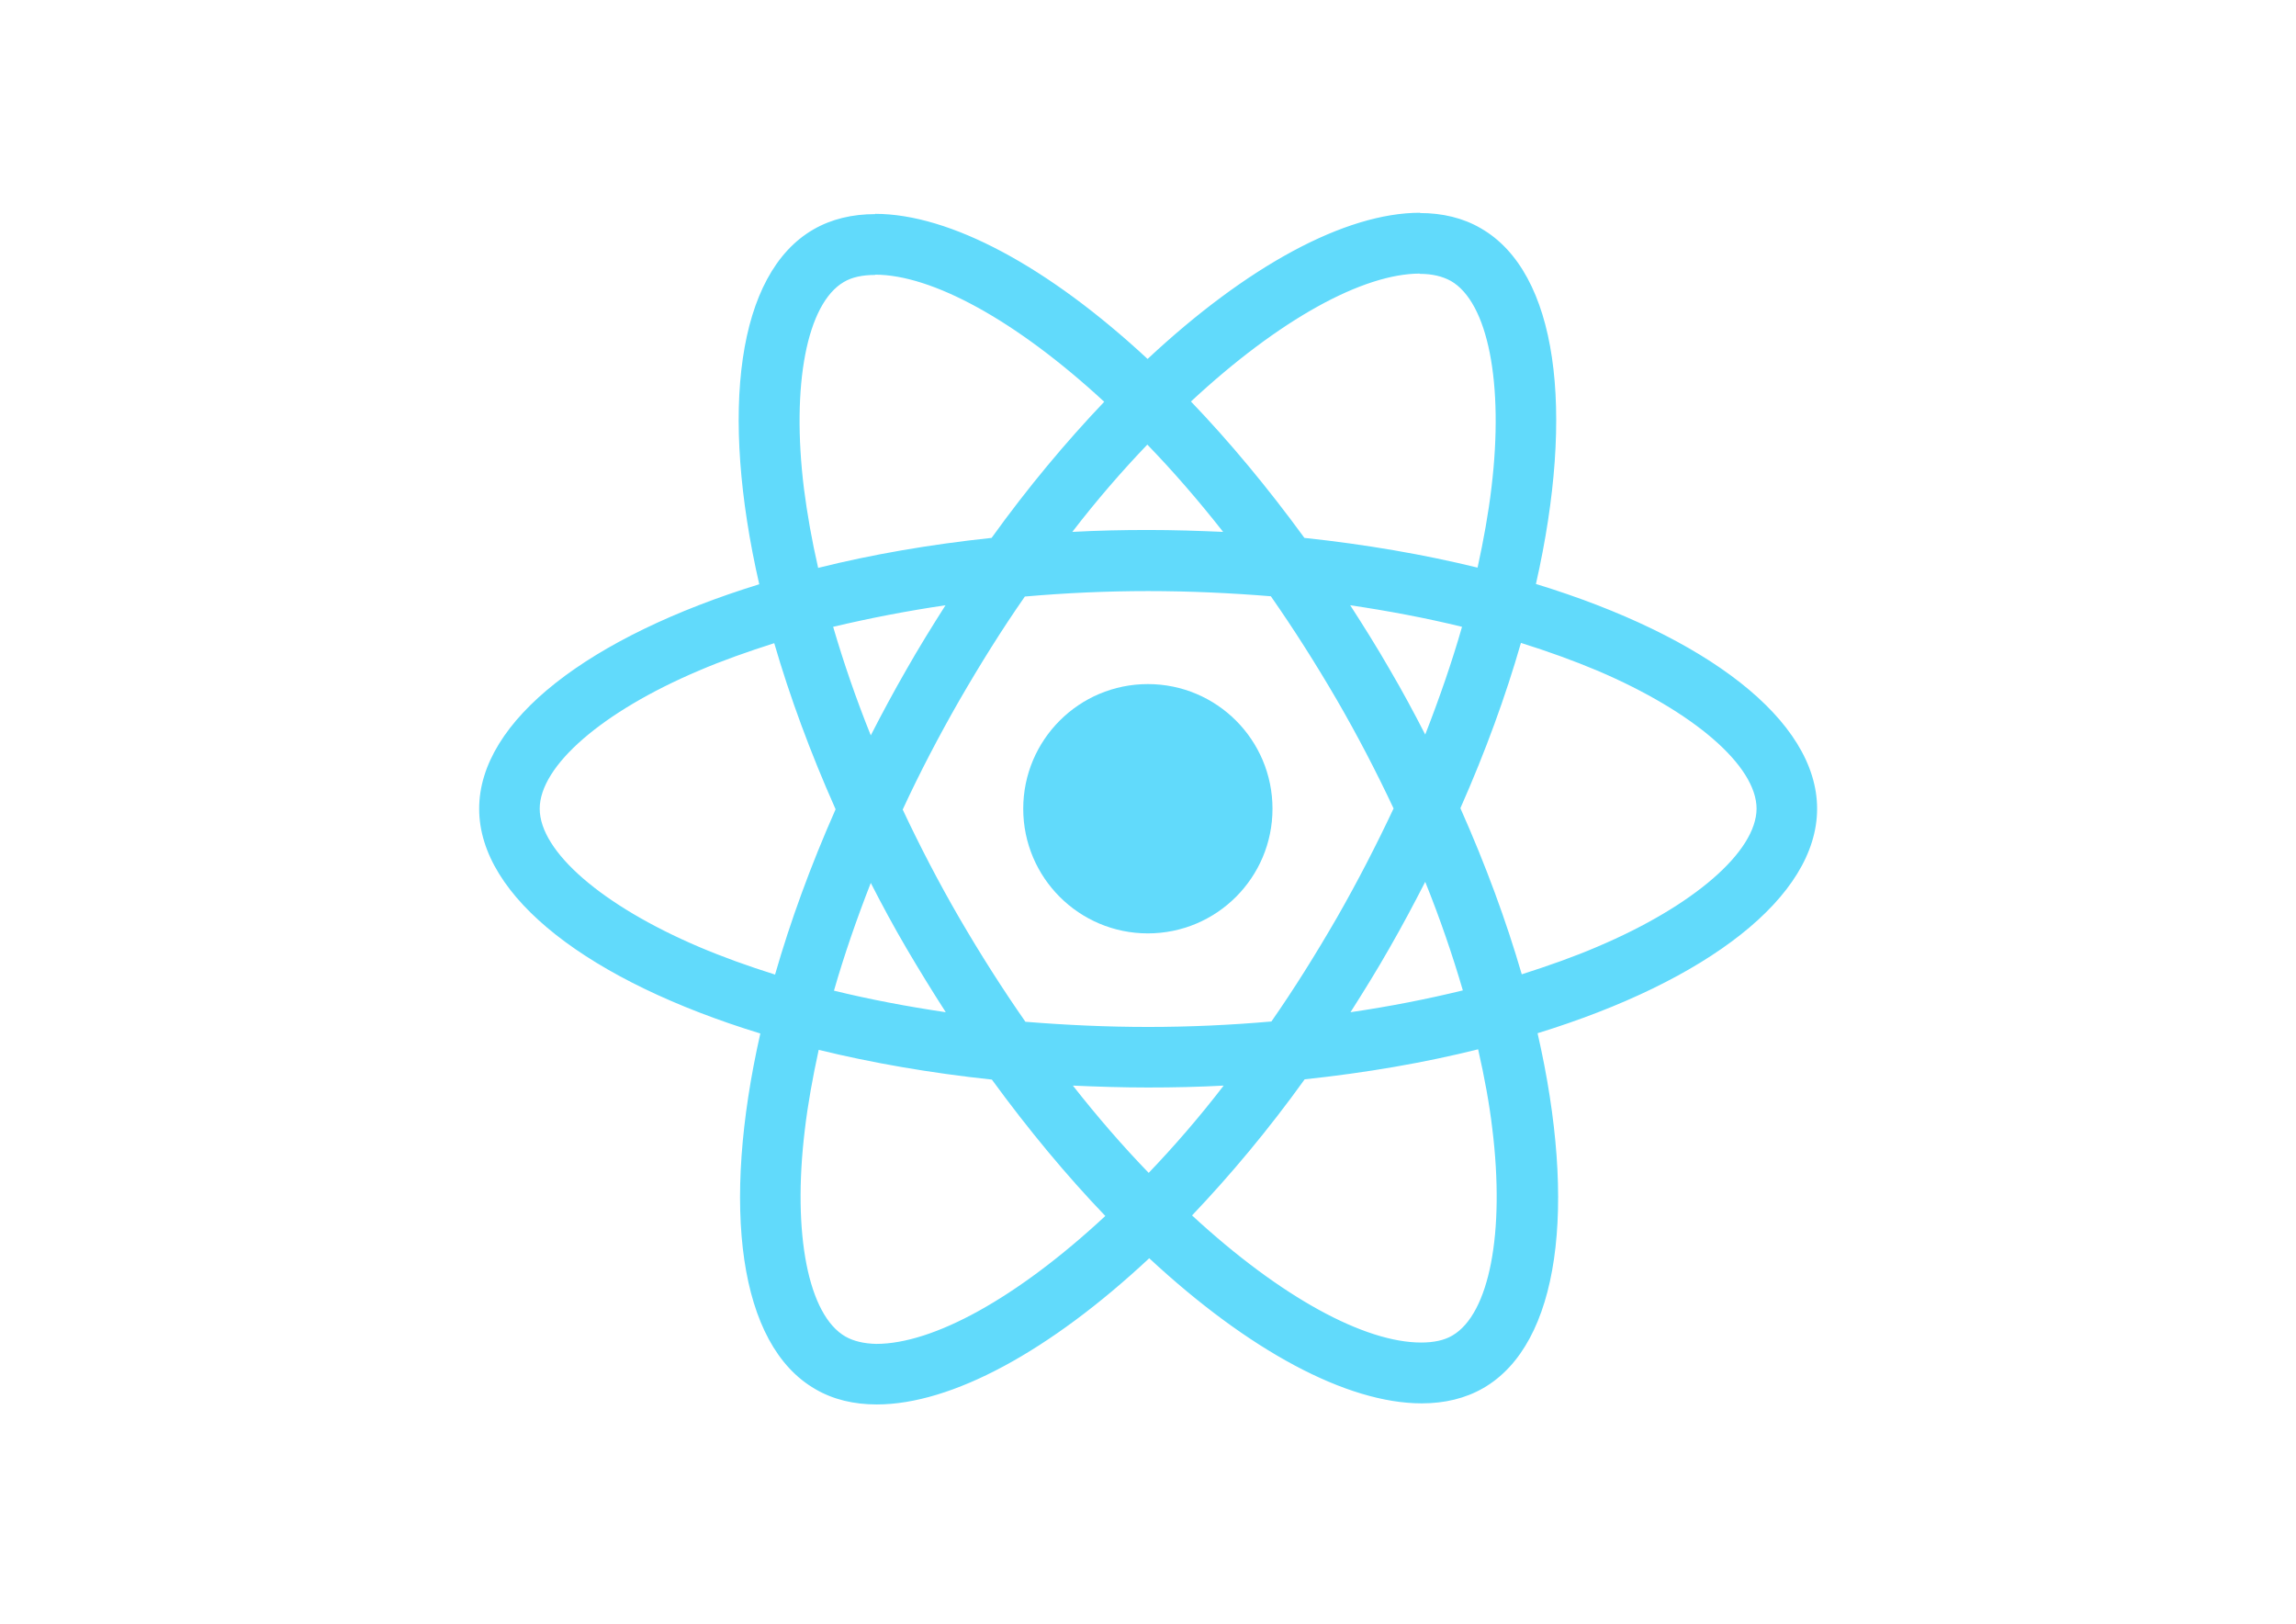
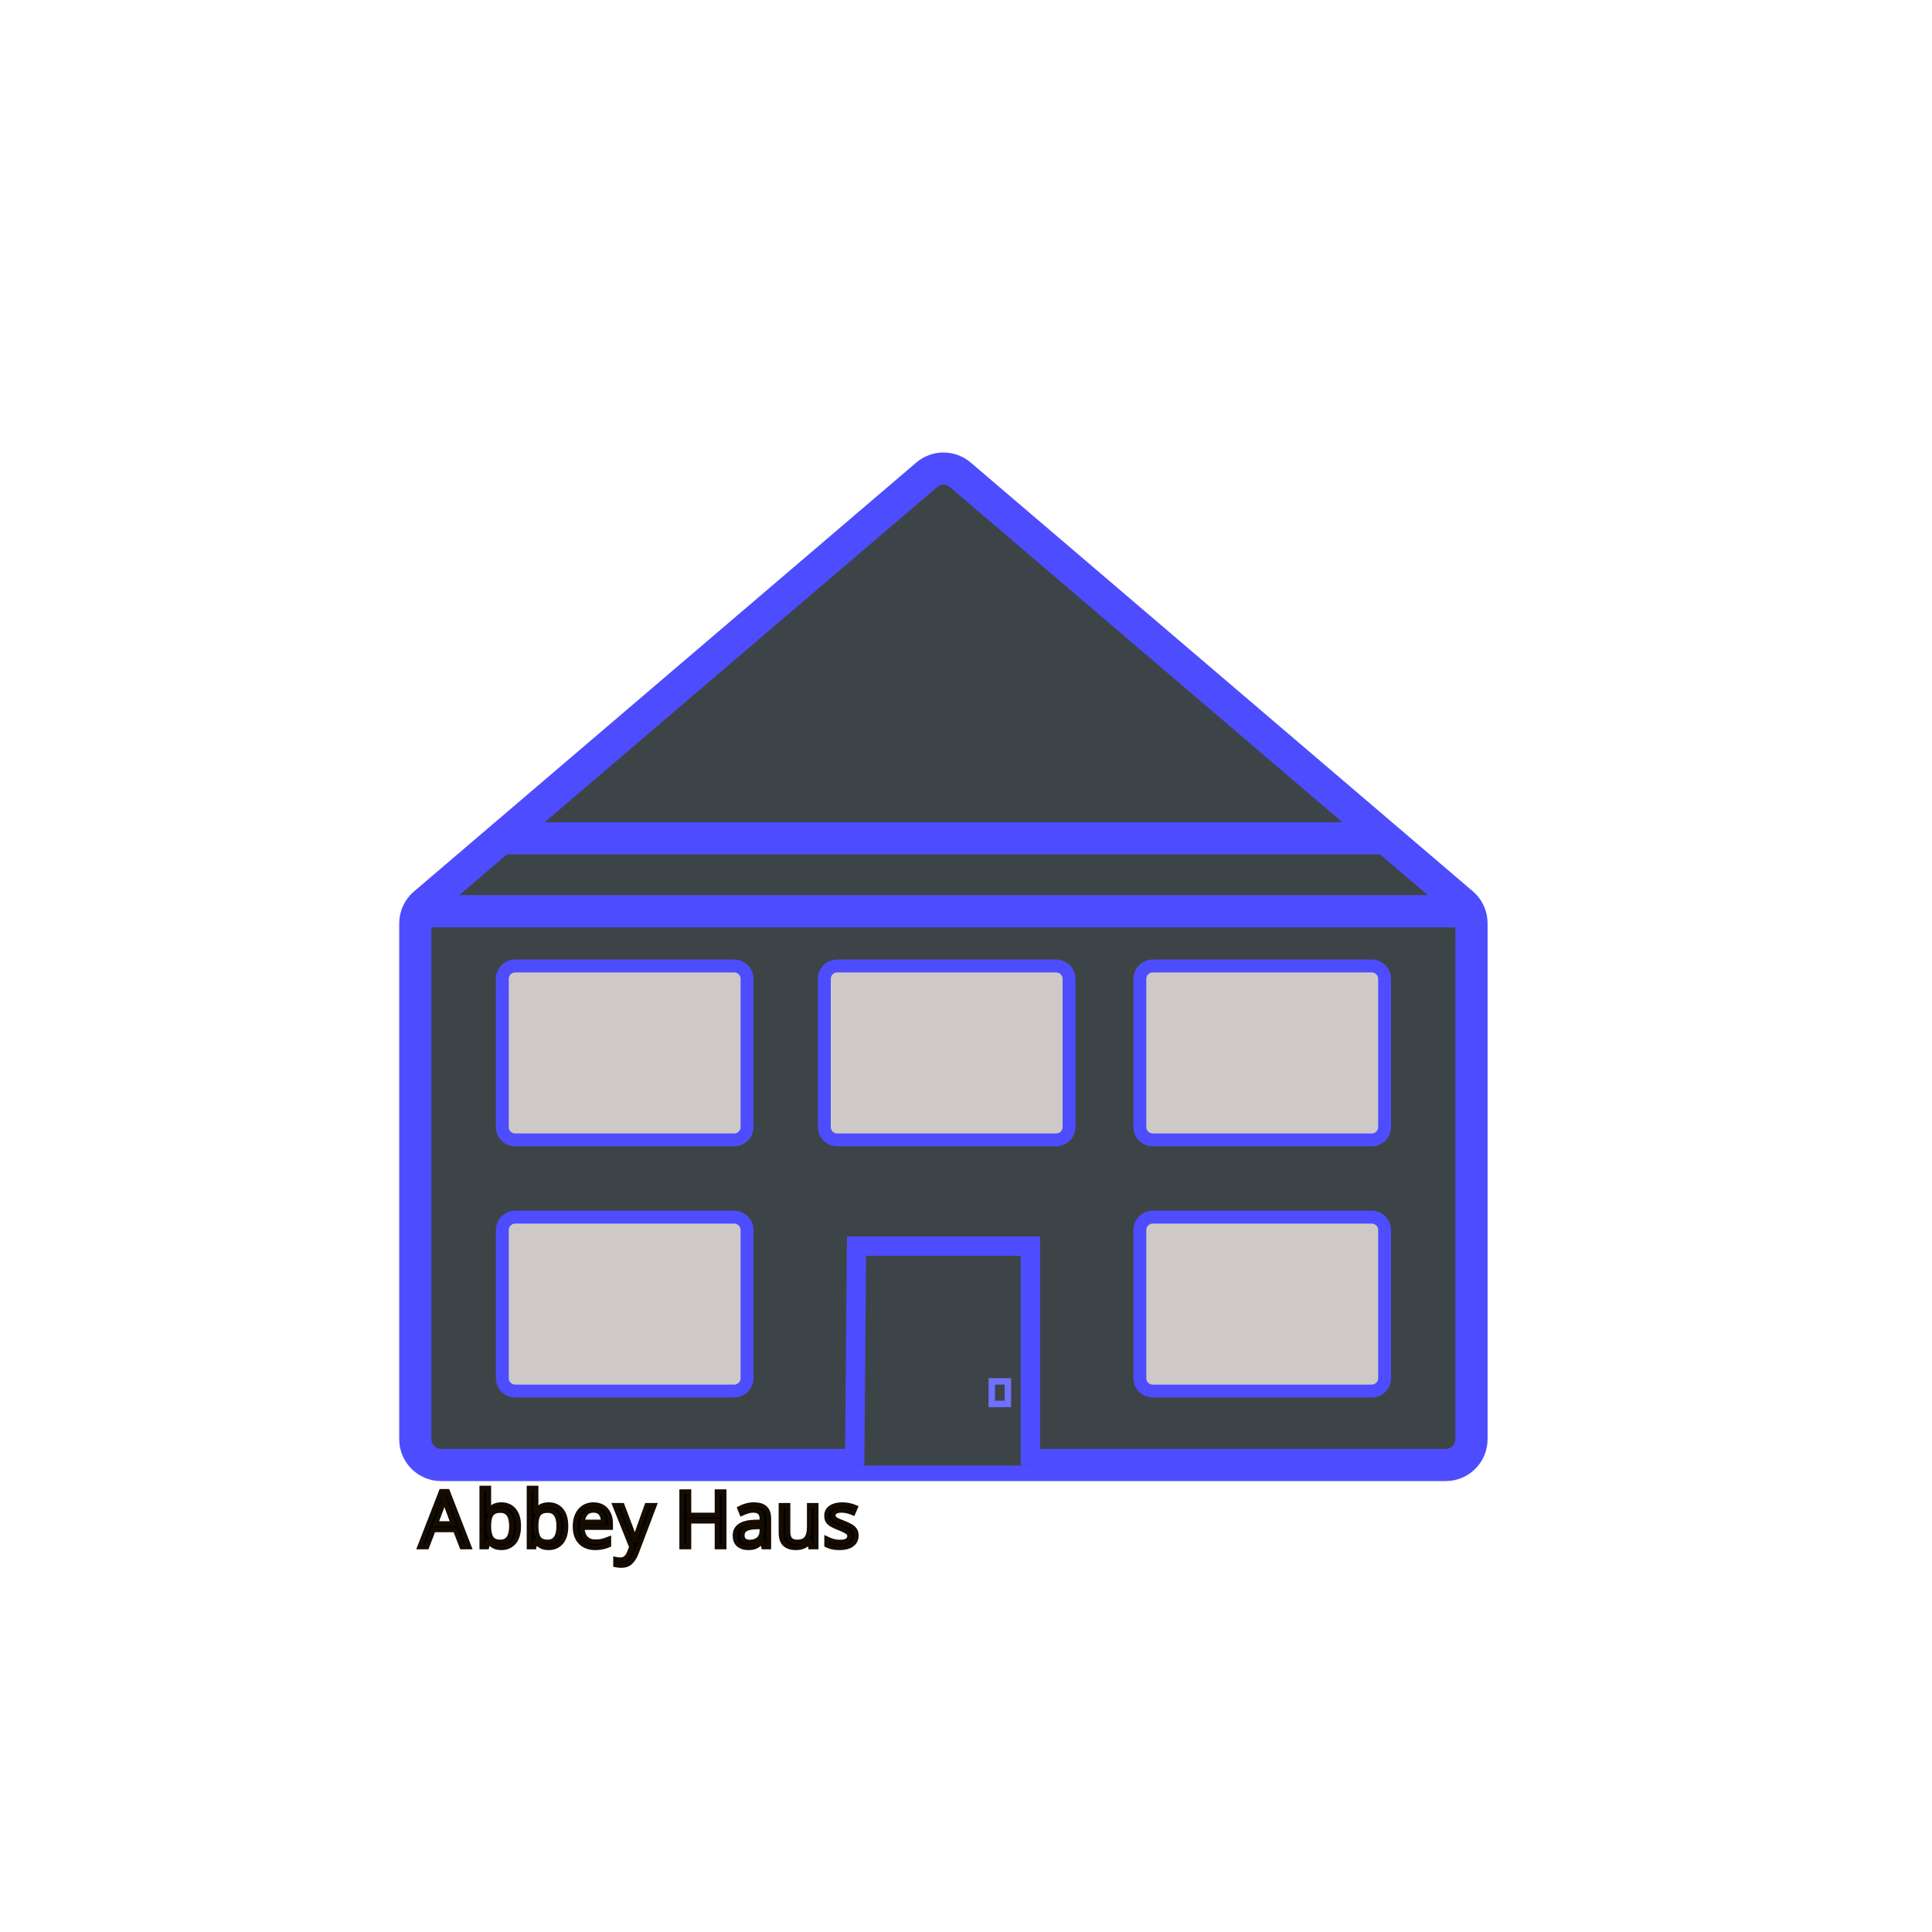
- <svg xmlns="http://www.w3.org/2000/svg" viewBox="0 0 841.9 595.3">
-   <g fill="#61DAFB">
-     <path d="M666.3 296.5c0-32.5-40.7-63.3-103.1-82.4 14.4-63.6 8-114.2-20.2-130.4-6.5-3.8-14.1-5.6-22.4-5.6v22.3c4.6 0 8.3.9 11.4 2.6 13.6 7.8 19.5 37.5 14.9 75.7-1.1 9.4-2.9 19.3-5.1 29.4-19.6-4.8-41-8.5-63.5-10.9-13.5-18.5-27.5-35.3-41.6-50 32.6-30.3 63.2-46.9 84-46.9V78c-27.5 0-63.5 19.6-99.9 53.6-36.4-33.8-72.4-53.2-99.9-53.2v22.3c20.7 0 51.4 16.5 84 46.6-14 14.7-28 31.4-41.3 49.9-22.6 2.4-44 6.1-63.6 11-2.3-10-4-19.7-5.2-29-4.7-38.2 1.1-67.9 14.6-75.8 3-1.8 6.9-2.6 11.5-2.6V78.5c-8.4 0-16 1.8-22.6 5.6-28.1 16.2-34.4 66.7-19.9 130.1-62.2 19.2-102.7 49.9-102.7 82.3 0 32.5 40.7 63.3 103.1 82.4-14.4 63.6-8 114.2 20.2 130.4 6.5 3.8 14.1 5.6 22.5 5.6 27.5 0 63.5-19.6 99.9-53.6 36.4 33.8 72.4 53.2 99.9 53.2 8.4 0 16-1.8 22.6-5.6 28.1-16.2 34.4-66.7 19.9-130.1 62-19.1 102.5-49.9 102.5-82.3zm-130.2-66.7c-3.7 12.9-8.3 26.2-13.5 39.5-4.1-8-8.4-16-13.1-24-4.6-8-9.5-15.8-14.4-23.4 14.2 2.1 27.9 4.7 41 7.9zm-45.8 106.5c-7.8 13.5-15.8 26.3-24.1 38.2-14.9 1.3-30 2-45.2 2-15.1 0-30.2-.7-45-1.9-8.3-11.9-16.4-24.6-24.2-38-7.6-13.1-14.5-26.4-20.8-39.8 6.2-13.4 13.2-26.8 20.7-39.9 7.8-13.5 15.8-26.3 24.1-38.2 14.9-1.3 30-2 45.2-2 15.1 0 30.2.7 45 1.9 8.3 11.9 16.4 24.6 24.2 38 7.6 13.1 14.5 26.4 20.8 39.8-6.3 13.4-13.2 26.8-20.7 39.9zm32.3-13c5.4 13.4 10 26.8 13.8 39.8-13.1 3.2-26.9 5.9-41.2 8 4.9-7.7 9.8-15.6 14.4-23.7 4.6-8 8.9-16.1 13-24.1zM421.2 430c-9.3-9.6-18.6-20.3-27.8-32 9 .4 18.2.7 27.5.7 9.4 0 18.7-.2 27.8-.7-9 11.7-18.3 22.4-27.5 32zm-74.4-58.9c-14.2-2.1-27.9-4.7-41-7.9 3.7-12.9 8.3-26.2 13.5-39.5 4.1 8 8.4 16 13.1 24 4.7 8 9.5 15.8 14.4 23.4zM420.7 163c9.3 9.6 18.6 20.3 27.8 32-9-.4-18.2-.7-27.5-.7-9.4 0-18.7.2-27.8.7 9-11.7 18.3-22.4 27.5-32zm-74 58.9c-4.9 7.7-9.8 15.6-14.4 23.7-4.6 8-8.9 16-13 24-5.4-13.4-10-26.8-13.8-39.8 13.1-3.1 26.9-5.8 41.2-7.9zm-90.5 125.2c-35.4-15.1-58.3-34.9-58.3-50.6 0-15.7 22.9-35.6 58.3-50.6 8.6-3.7 18-7 27.7-10.1 5.7 19.6 13.2 40 22.5 60.9-9.2 20.8-16.6 41.1-22.2 60.6-9.9-3.1-19.3-6.5-28-10.2zM310 490c-13.6-7.8-19.5-37.5-14.9-75.7 1.1-9.4 2.9-19.3 5.1-29.4 19.6 4.8 41 8.5 63.5 10.9 13.5 18.5 27.5 35.3 41.6 50-32.6 30.3-63.2 46.9-84 46.9-4.5-.1-8.3-1-11.3-2.7zm237.2-76.2c4.7 38.2-1.1 67.9-14.6 75.8-3 1.8-6.9 2.6-11.5 2.6-20.7 0-51.4-16.5-84-46.6 14-14.7 28-31.4 41.3-49.9 22.6-2.4 44-6.1 63.6-11 2.3 10.1 4.1 19.8 5.2 29.1zm38.5-66.7c-8.6 3.7-18 7-27.7 10.1-5.7-19.6-13.2-40-22.5-60.9 9.2-20.8 16.6-41.1 22.2-60.6 9.9 3.1 19.3 6.5 28.1 10.2 35.4 15.1 58.3 34.9 58.3 50.6-.1 15.7-23 35.6-58.4 50.6zM320.8 78.4z" />
-     <circle cx="420.9" cy="296.5" r="45.7" />
-     <path d="M520.5 78.1z" />
+ <svg xmlns="http://www.w3.org/2000/svg" viewBox="0 0 300 300">
+   <defs>
+     <style>.cls-1,.cls-2,.cls-3{fill:#3d4447;}.cls-1,.cls-2,.cls-4{stroke:#4d4dff;}.cls-1,.cls-2,.cls-3,.cls-4,.cls-5{stroke-miterlimit:10;}.cls-1{stroke-width:5px;}.cls-2{stroke-width:3px;}.cls-3{stroke:#7070ff;}.cls-4{fill:#cec9c6;stroke-width:2px;}.cls-5{font-size:12px;stroke:#150b00;stroke-width:0.75px;font-family:ArialRoundedMTBold, Arial Rounded MT Bold;}.cls-6{letter-spacing:-0.01em;}.cls-7{letter-spacing:-0.03em;}</style>
+   </defs>
+   <g id="Abbey_Haus" data-name="Abbey Haus">
+     <path class="cls-1" d="M149.09,73.71l78,66.6a4,4,0,0,1,1.4,3v80.17a4,4,0,0,1-4,4h-156a4,4,0,0,1-4-4V143.34a4,4,0,0,1,1.4-3l78-66.6A4,4,0,0,1,149.09,73.71ZM64.5,141.5h164m-13.28-11.33-137.44,0M124.5,176.5m62-13" />
+     <polyline class="cls-2" points="132.71 227.57 133 193.5 160 193.5 160 227.57" />
+     <rect class="cls-3" x="154" y="214.5" width="2.5" height="3.5" />
+     <rect class="cls-4" x="78" y="150" width="38" height="27" rx="2" />
+     <rect class="cls-4" x="128" y="150" width="38" height="27" rx="2" />
+     <rect class="cls-4" x="177" y="150" width="38" height="27" rx="2" />
+     <rect class="cls-4" x="78" y="189" width="38" height="27" rx="2" />
+     <rect class="cls-4" x="177" y="189" width="38" height="27" rx="2" />
+   </g>
+   <g id="Text_Neon_Brush" data-name="Text Neon Brush">
+     <text class="cls-5" transform="translate(65.18 240.2)">A<tspan class="cls-6" x="8.63" y="0">b</tspan>
+       <tspan x="15.97" y="0">b</tspan>
+       <tspan class="cls-7" x="23.47" y="0">e</tspan>
+       <tspan x="30.29" y="0">y Haus</tspan>
+     </text>
  </g>
</svg>
